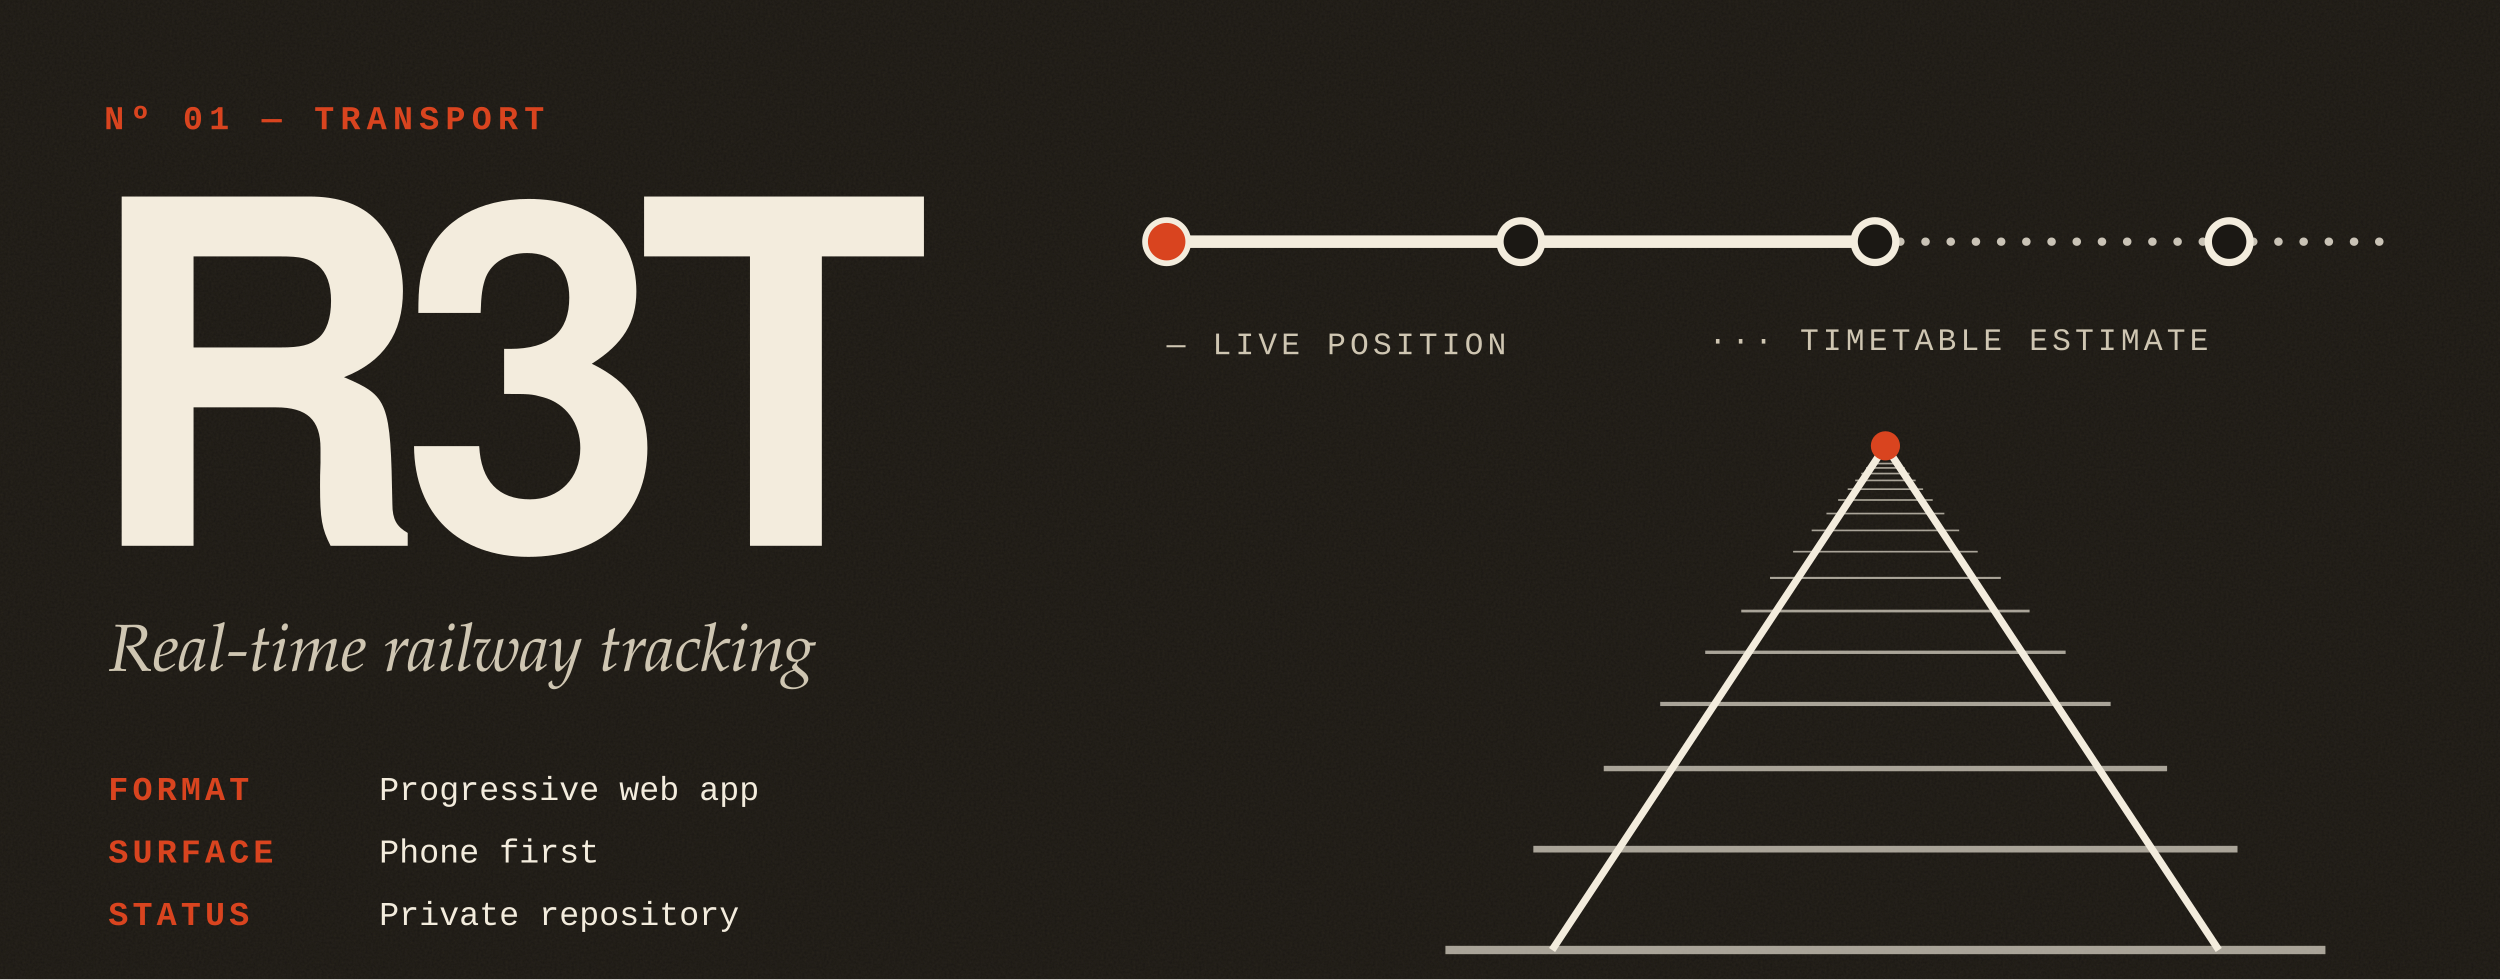
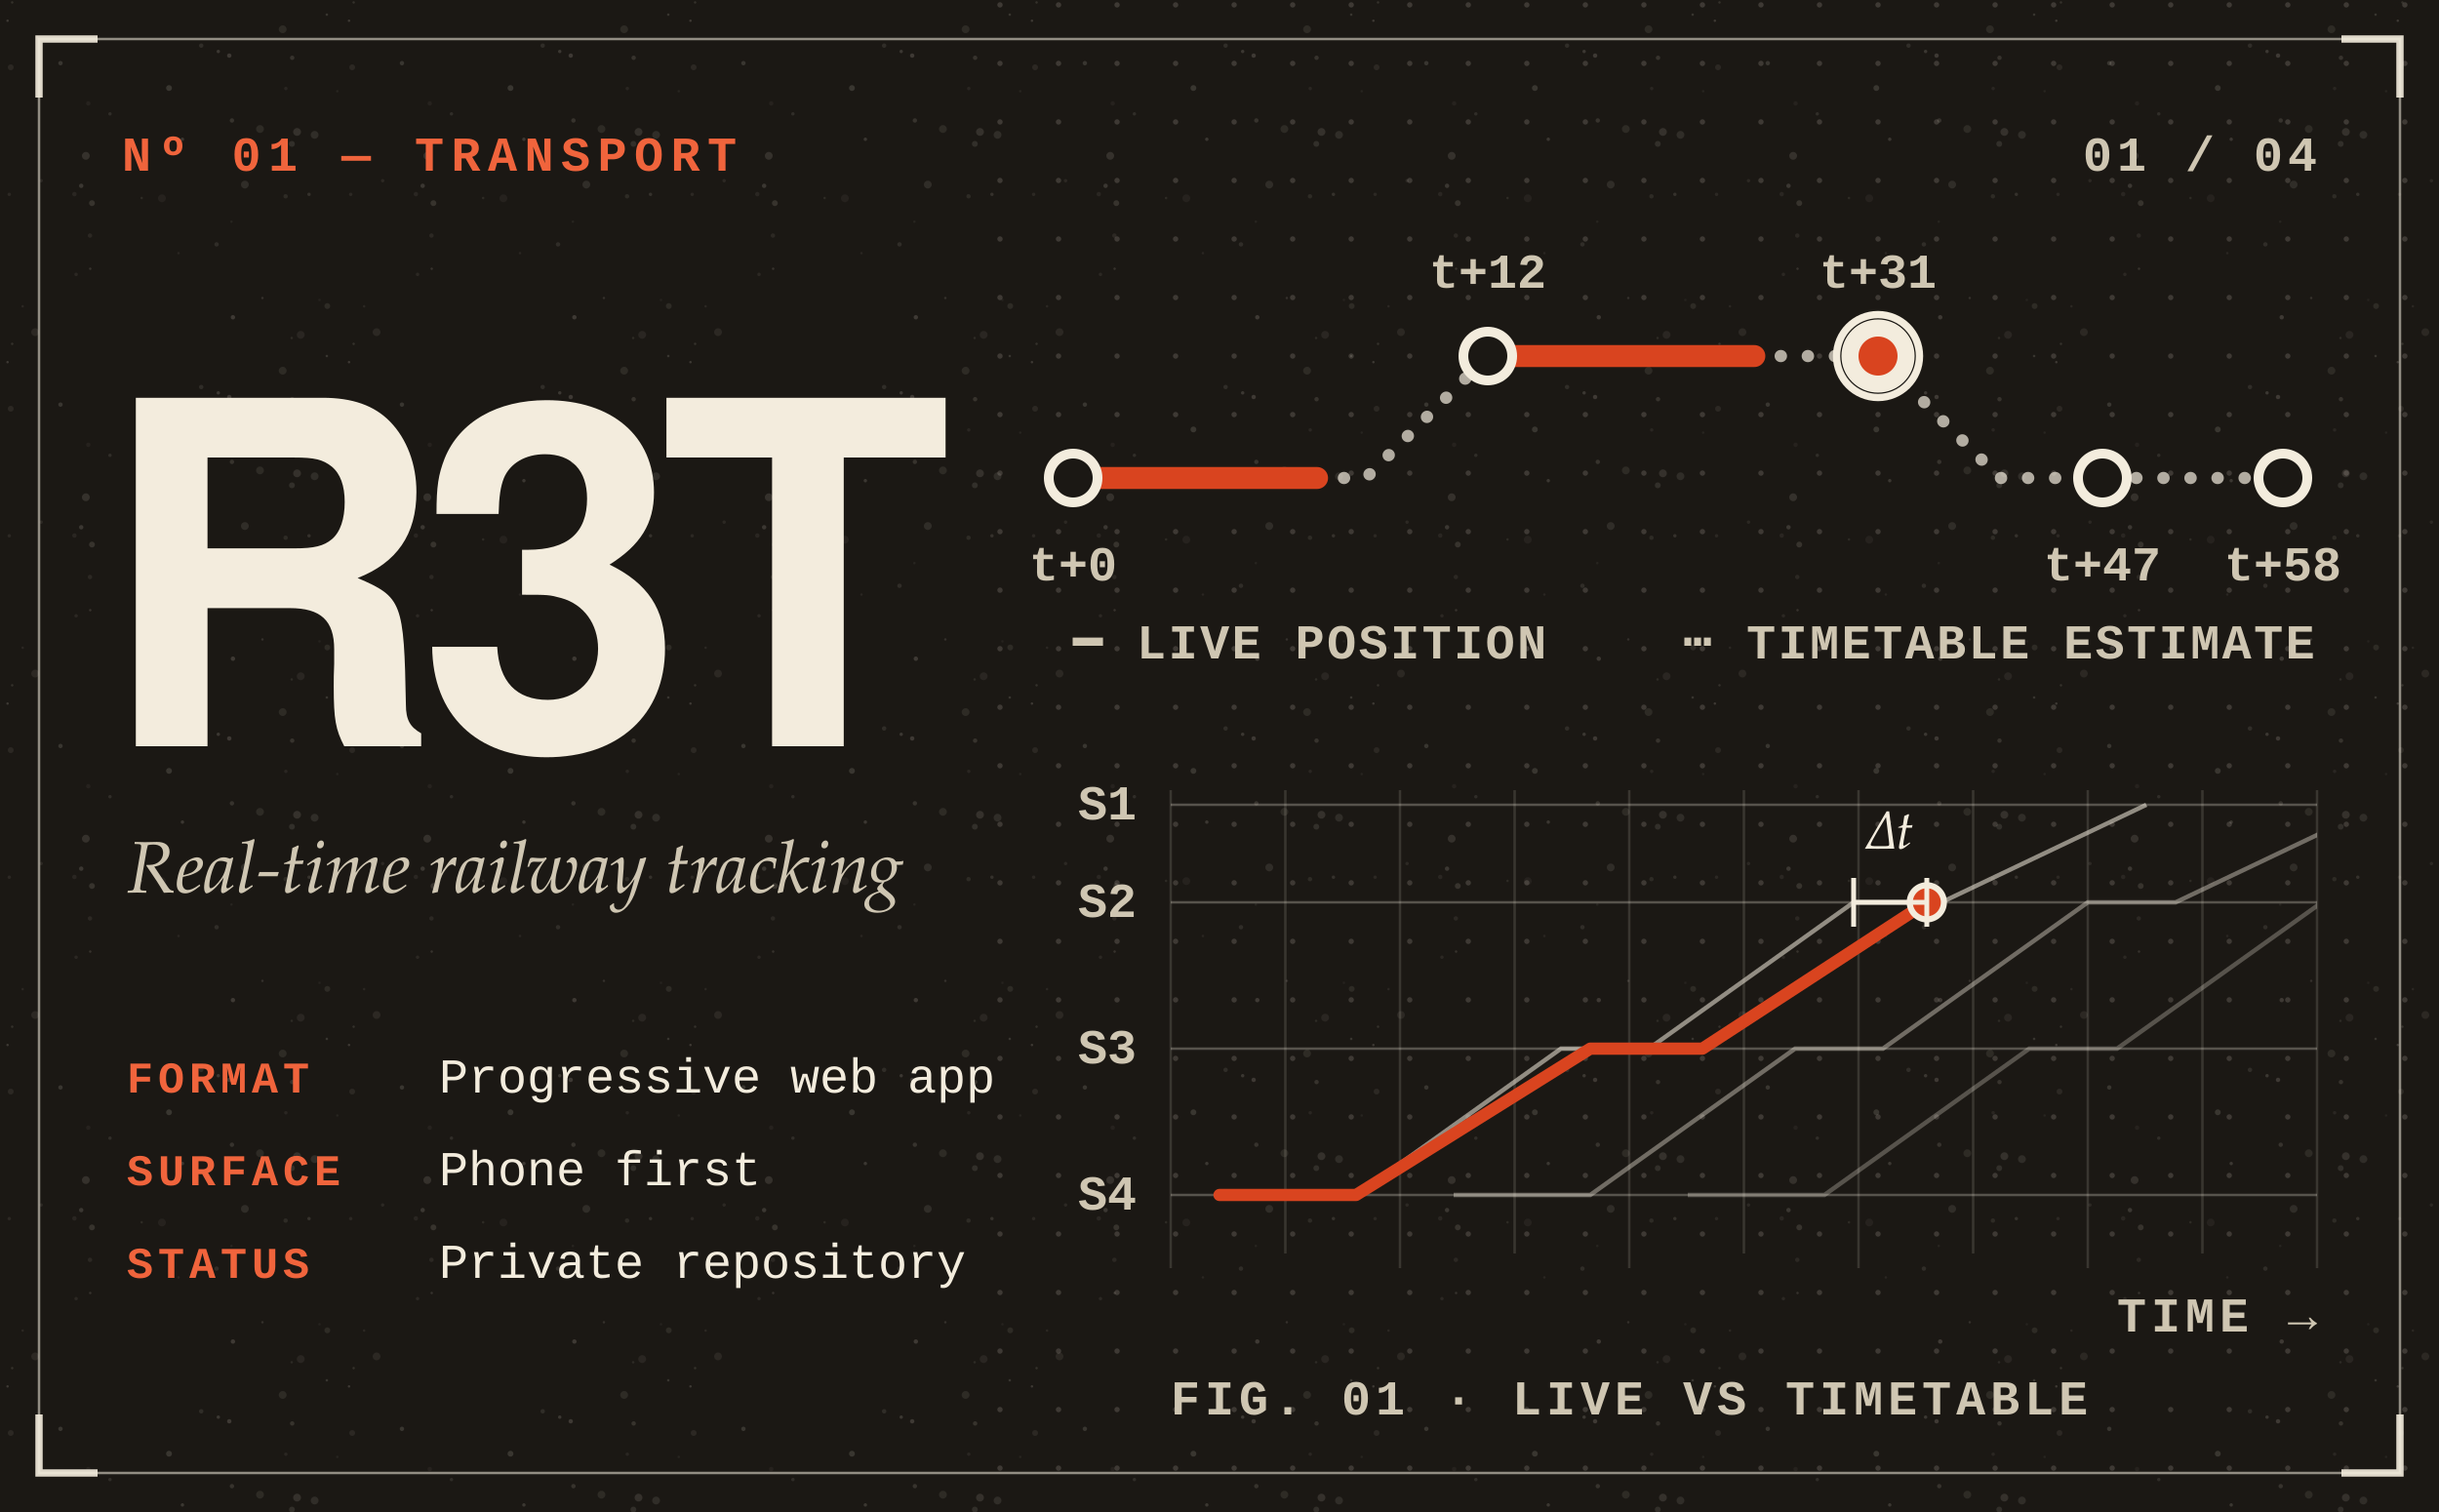
- <svg xmlns="http://www.w3.org/2000/svg" viewBox="0 0 1200 470" width="1200" height="470" role="img" aria-labelledby="t d">
-   <style>@keyframes go{0%{transform:translateX(0);opacity:0}10%{opacity:1}82%{opacity:1}100%{transform:translateX(340px);opacity:0}}.m{animation:go 11s cubic-bezier(.5,0,.5,1) infinite}@media (prefers-reduced-motion: reduce){*{animation:none!important}}</style>
+ <svg xmlns="http://www.w3.org/2000/svg" viewBox="0 0 1000 620" width="1000" height="620" role="img" aria-labelledby="t d">
+   <style>@keyframes dr{0%{stroke-dashoffset:100}70%,100%{stroke-dashoffset:0}}@keyframes mv{0%{offset-distance:0%;opacity:0}6%{opacity:1}70%{offset-distance:100%;opacity:1}94%{offset-distance:100%;opacity:1}100%{offset-distance:100%;opacity:0}}.live{stroke-dasharray:100;animation:dr 12s cubic-bezier(.5,0,.4,1) infinite}.m{transform:translate(770px,146px)}@supports (offset-path: path('M0 0')){.m{transform:none;offset-path:path('M440 196 H560 L610 146 H770');offset-rotate:0deg;animation:mv 12s cubic-bezier(.5,0,.4,1) infinite}}@media (prefers-reduced-motion: reduce){.live{stroke-dashoffset:0}.m{offset-path:none!important;transform:translate(770px,146px)!important;opacity:1!important}}@media (prefers-reduced-motion: reduce){*{animation:none!important}}</style>
  <defs>
-     <filter id="grain" x="0" y="0" width="100%" height="100%">
-       <feTurbulence type="fractalNoise" baseFrequency=".85" numOctaves="2" seed="4" result="n" />
-       <feColorMatrix in="n" type="matrix" values="0 0 0 0 .25  0 0 0 0 .2  0 0 0 0 .1  0 0 0 .11 0" />
-     </filter>
+     <pattern id="sp1" width="140" height="140" patternUnits="userSpaceOnUse">
+       <circle cx="33.3" cy="76.2" r="0.9" fill="#F3ECDD" fill-opacity="0.15" />
+       <circle cx="66.4" cy="81.3" r="1.6" fill="#F3ECDD" fill-opacity="0.05" />
+       <circle cx="117.2" cy="36.3" r="0.7" fill="#F3ECDD" fill-opacity="0.07" />
+       <circle cx="100.4" cy="75.7" r="1.6" fill="#F3ECDD" fill-opacity="0.10" />
+       <circle cx="89.5" cy="21.1" r="0.7" fill="#F3ECDD" fill-opacity="0.15" />
+       <circle cx="73.2" cy="103.8" r="0.5" fill="#F3ECDD" fill-opacity="0.07" />
+       <circle cx="134.0" cy="6.0" r="0.5" fill="#F3ECDD" fill-opacity="0.14" />
+       <circle cx="37.7" cy="83.3" r="1.2" fill="#F3ECDD" fill-opacity="0.13" />
+       <circle cx="129.0" cy="55.3" r="1.6" fill="#F3ECDD" fill-opacity="0.10" />
+       <circle cx="131.0" cy="123.0" r="0.5" fill="#F3ECDD" fill-opacity="0.05" />
+       <circle cx="69.3" cy="36.1" r="1.2" fill="#F3ECDD" fill-opacity="0.14" />
+       <circle cx="119.7" cy="59.0" r="1.2" fill="#F3ECDD" fill-opacity="0.11" />
+       <circle cx="74.8" cy="57.1" r="0.7" fill="#F3ECDD" fill-opacity="0.15" />
+       <circle cx="95.5" cy="130.1" r="0.9" fill="#F3ECDD" fill-opacity="0.16" />
+       <circle cx="94.0" cy="22.8" r="0.9" fill="#F3ECDD" fill-opacity="0.16" />
+       <circle cx="126.7" cy="79.7" r="0.7" fill="#F3ECDD" fill-opacity="0.12" />
+       <circle cx="138.3" cy="37.4" r="0.5" fill="#F3ECDD" fill-opacity="0.06" />
+       <circle cx="119.6" cy="138.6" r="0.5" fill="#F3ECDD" fill-opacity="0.09" />
+       <circle cx="9.3" cy="125.6" r="0.5" fill="#F3ECDD" fill-opacity="0.08" />
+       <circle cx="107.6" cy="122.2" r="0.5" fill="#F3ECDD" fill-opacity="0.12" />
+       <circle cx="106.6" cy="52.9" r="1.6" fill="#F3ECDD" fill-opacity="0.09" />
+       <circle cx="123.3" cy="137.3" r="1.6" fill="#F3ECDD" fill-opacity="0.07" />
+       <circle cx="5.0" cy="1.0" r="0.5" fill="#F3ECDD" fill-opacity="0.12" />
+       <circle cx="4.4" cy="27.6" r="1.2" fill="#F3ECDD" fill-opacity="0.08" />
+       <circle cx="36.9" cy="96.6" r="0.9" fill="#F3ECDD" fill-opacity="0.08" />
+       <circle cx="134.2" cy="125.5" r="1.2" fill="#F3ECDD" fill-opacity="0.09" />
+       <circle cx="121.8" cy="54.1" r="1.6" fill="#F3ECDD" fill-opacity="0.12" />
+       <circle cx="14.4" cy="136.2" r="1.6" fill="#F3ECDD" fill-opacity="0.08" />
+       <circle cx="88.8" cy="100.2" r="0.9" fill="#F3ECDD" fill-opacity="0.10" />
+       <circle cx="36.2" cy="42.4" r="0.9" fill="#F3ECDD" fill-opacity="0.05" />
+       <circle cx="58.1" cy="81.2" r="0.5" fill="#F3ECDD" fill-opacity="0.09" />
+       <circle cx="82.5" cy="18.7" r="0.9" fill="#F3ECDD" fill-opacity="0.10" />
+       <circle cx="95.1" cy="49.4" r="0.9" fill="#F3ECDD" fill-opacity="0.13" />
+       <circle cx="3.1" cy="8.5" r="0.5" fill="#F3ECDD" fill-opacity="0.16" />
+       <circle cx="35.2" cy="63.9" r="1.6" fill="#F3ECDD" fill-opacity="0.12" />
+       <circle cx="24.8" cy="25.9" r="0.9" fill="#F3ECDD" fill-opacity="0.14" />
+       <circle cx="37.0" cy="110.2" r="0.5" fill="#F3ECDD" fill-opacity="0.13" />
+       <circle cx="3.8" cy="79.7" r="0.7" fill="#F3ECDD" fill-opacity="0.08" />
+       <circle cx="31.2" cy="112.5" r="0.7" fill="#F3ECDD" fill-opacity="0.08" />
+       <circle cx="94.9" cy="90.9" r="0.5" fill="#F3ECDD" fill-opacity="0.06" />
+       <circle cx="45.1" cy="46.7" r="0.7" fill="#F3ECDD" fill-opacity="0.10" />
+       <circle cx="119.8" cy="23.7" r="0.9" fill="#F3ECDD" fill-opacity="0.13" />
+       <circle cx="30.5" cy="79.6" r="0.9" fill="#F3ECDD" fill-opacity="0.07" />
+       <circle cx="16.9" cy="74.1" r="0.7" fill="#F3ECDD" fill-opacity="0.08" />
+       <circle cx="117.1" cy="80.5" r="0.9" fill="#F3ECDD" fill-opacity="0.09" />
+       <circle cx="115.9" cy="12.0" r="1.6" fill="#F3ECDD" fill-opacity="0.09" />
+     </pattern>
+     <pattern id="dots" width="24" height="24" patternUnits="userSpaceOnUse">
+       <circle cx="2" cy="2" r="1.1" fill="#F3ECDD" fill-opacity=".16" />
+     </pattern>
+     <clipPath id="chart">
+       <rect x="480" y="324" width="470" height="196" />
+     </clipPath>
  </defs>
-   <rect width="1200" height="470" fill="#1B1814" />
-   <rect width="1200" height="470" filter="url(#grain)" />
-   <text x="50" y="62" font-family="ui-monospace,'SF Mono',Menlo,Consolas,'Liberation Mono','DejaVu Sans Mono',monospace" font-size="16" font-weight="700" fill="#D9441F" text-anchor="start" letter-spacing="3">Nº 01 — TRANSPORT</text>
-   <text x="40" y="262" font-family="'Helvetica Neue',Helvetica,'Arial Nova',Arial,'Inter',sans-serif" font-size="230" font-weight="700" fill="#F3ECDD" text-anchor="start" letter-spacing="-14">R3T</text>
-   <text x="52" y="322" font-family="'Iowan Old Style','Palatino Linotype',Palatino,'Book Antiqua','Charter','Bitstream Charter',Georgia,serif" font-size="32" font-weight="400" fill="#CFC6B2" text-anchor="start" letter-spacing="0" font-style="italic">Real-time railway tracking</text>
-   <text x="52" y="384" font-family="ui-monospace,'SF Mono',Menlo,Consolas,'Liberation Mono','DejaVu Sans Mono',monospace" font-size="16" font-weight="700" fill="#D9441F" text-anchor="start" letter-spacing="2">FORMAT</text>
-   <text x="182" y="384" font-family="ui-monospace,'SF Mono',Menlo,Consolas,'Liberation Mono','DejaVu Sans Mono',monospace" font-size="16" font-weight="400" fill="#F3ECDD" text-anchor="start" letter-spacing="0">Progressive web app</text>
-   <text x="52" y="414" font-family="ui-monospace,'SF Mono',Menlo,Consolas,'Liberation Mono','DejaVu Sans Mono',monospace" font-size="16" font-weight="700" fill="#D9441F" text-anchor="start" letter-spacing="2">SURFACE</text>
-   <text x="182" y="414" font-family="ui-monospace,'SF Mono',Menlo,Consolas,'Liberation Mono','DejaVu Sans Mono',monospace" font-size="16" font-weight="400" fill="#F3ECDD" text-anchor="start" letter-spacing="0">Phone first</text>
-   <text x="52" y="444" font-family="ui-monospace,'SF Mono',Menlo,Consolas,'Liberation Mono','DejaVu Sans Mono',monospace" font-size="16" font-weight="700" fill="#D9441F" text-anchor="start" letter-spacing="2">STATUS</text>
-   <text x="182" y="444" font-family="ui-monospace,'SF Mono',Menlo,Consolas,'Liberation Mono','DejaVu Sans Mono',monospace" font-size="16" font-weight="400" fill="#F3ECDD" text-anchor="start" letter-spacing="0">Private repository</text>
-   <line x1="560" y1="116" x2="900" y2="116" stroke="#F3ECDD" stroke-width="6" stroke-linecap="round" />
-   <line x1="900" y1="116" x2="1150" y2="116" stroke="#F3ECDD" stroke-width="4" stroke-dasharray="0.1 12" stroke-linecap="round" stroke-opacity=".8" />
-   <circle cx="560" cy="116" r="10" fill="#1B1814" stroke="#F3ECDD" stroke-width="3.5" />
-   <circle cx="730" cy="116" r="10" fill="#1B1814" stroke="#F3ECDD" stroke-width="3.5" />
-   <circle cx="900" cy="116" r="10" fill="#1B1814" stroke="#F3ECDD" stroke-width="3.5" />
-   <circle cx="1070" cy="116" r="10" fill="#1B1814" stroke="#F3ECDD" stroke-width="3.5" />
-   <circle class="m" cx="560" cy="116" r="9" fill="#D9441F" />
-   <text x="560" y="170" font-family="ui-monospace,'SF Mono',Menlo,Consolas,'Liberation Mono','DejaVu Sans Mono',monospace" font-size="15" font-weight="500" fill="#CFC6B2" text-anchor="start" letter-spacing="2">— LIVE POSITION</text>
-   <text x="820" y="168" font-family="ui-monospace,'SF Mono',Menlo,Consolas,'Liberation Mono','DejaVu Sans Mono',monospace" font-size="15" font-weight="500" fill="#CFC6B2" text-anchor="start" letter-spacing="2">··· TIMETABLE ESTIMATE</text>
-   <line x1="745" y1="456" x2="905" y2="214" stroke="#F3ECDD" stroke-width="3.5" />
-   <line x1="1065" y1="456" x2="905" y2="214" stroke="#F3ECDD" stroke-width="3.5" />
-   <line x1="693.8" y1="456.0" x2="1116.2" y2="456.0" stroke="#F3ECDD" stroke-opacity=".65" stroke-width="4.0" />
-   <line x1="736.0" y1="407.6" x2="1074.0" y2="407.6" stroke="#F3ECDD" stroke-opacity=".65" stroke-width="3.2" />
-   <line x1="769.8" y1="368.9" x2="1040.2" y2="368.9" stroke="#F3ECDD" stroke-opacity=".65" stroke-width="2.6" />
-   <line x1="796.9" y1="337.9" x2="1013.1" y2="337.9" stroke="#F3ECDD" stroke-opacity=".65" stroke-width="2.0" />
-   <line x1="818.5" y1="313.1" x2="991.5" y2="313.1" stroke="#F3ECDD" stroke-opacity=".65" stroke-width="1.6" />
-   <line x1="835.8" y1="293.3" x2="974.2" y2="293.3" stroke="#F3ECDD" stroke-opacity=".65" stroke-width="1.3" />
-   <line x1="849.6" y1="277.4" x2="960.4" y2="277.4" stroke="#F3ECDD" stroke-opacity=".65" stroke-width="1.0" />
-   <line x1="860.7" y1="264.8" x2="949.3" y2="264.8" stroke="#F3ECDD" stroke-opacity=".65" stroke-width="0.8" />
-   <line x1="869.6" y1="254.6" x2="940.4" y2="254.6" stroke="#F3ECDD" stroke-opacity=".65" stroke-width="0.8" />
-   <line x1="876.7" y1="246.5" x2="933.3" y2="246.5" stroke="#F3ECDD" stroke-opacity=".65" stroke-width="0.8" />
-   <line x1="882.3" y1="240.0" x2="927.7" y2="240.0" stroke="#F3ECDD" stroke-opacity=".65" stroke-width="0.8" />
-   <line x1="886.9" y1="234.8" x2="923.1" y2="234.8" stroke="#F3ECDD" stroke-opacity=".65" stroke-width="0.8" />
-   <line x1="890.5" y1="230.6" x2="919.5" y2="230.6" stroke="#F3ECDD" stroke-opacity=".65" stroke-width="0.8" />
-   <line x1="893.4" y1="227.3" x2="916.6" y2="227.3" stroke="#F3ECDD" stroke-opacity=".65" stroke-width="0.8" />
-   <line x1="895.7" y1="224.6" x2="914.3" y2="224.6" stroke="#F3ECDD" stroke-opacity=".65" stroke-width="0.8" />
-   <line x1="897.6" y1="222.5" x2="912.4" y2="222.5" stroke="#F3ECDD" stroke-opacity=".65" stroke-width="0.8" />
-   <circle cx="905" cy="214" r="7" fill="#D9441F" />
+   <rect width="1000" height="620" fill="#1B1814" />
+   <rect width="1000" height="620" fill="url(#sp1)" />
+   <rect x="400" y="0" width="600" height="620" fill="url(#dots)" />
+   <rect x="16" y="16" width="968" height="588" fill="none" stroke="#F3ECDD" stroke-opacity="0.55" stroke-width="1" />
+   <g stroke="#F3ECDD" stroke-width="3" stroke-opacity=".9">
+     <path d="M16 40V16H40" fill="none" />
+     <path d="M984 40V16H960" fill="none" />
+     <path d="M16 580V604H40" fill="none" />
+     <path d="M984 580V604H960" fill="none" />
+   </g>
+   <text x="50" y="70" font-family="ui-monospace,'SF Mono',Menlo,Consolas,'Liberation Mono','DejaVu Sans Mono',monospace" font-size="20" font-weight="700" fill="#F0643C" text-anchor="start" letter-spacing="3">Nº 01 — TRANSPORT</text>
+   <text x="40" y="306" font-family="'Helvetica Neue',Helvetica,'Arial Nova',Arial,'Inter',sans-serif" font-size="196" font-weight="700" fill="#F3ECDD" text-anchor="start" letter-spacing="-10">R3T</text>
+   <text x="52" y="366" font-family="'Iowan Old Style','Palatino Linotype',Palatino,'Book Antiqua','Charter','Bitstream Charter',Georgia,serif" font-size="30" font-weight="400" fill="#CFC6B2" text-anchor="start" letter-spacing="0" font-style="italic">Real-time railway tracking</text>
+   <text x="52" y="448" font-family="ui-monospace,'SF Mono',Menlo,Consolas,'Liberation Mono','DejaVu Sans Mono',monospace" font-size="18" font-weight="700" fill="#F0643C" text-anchor="start" letter-spacing="2">FORMAT</text>
+   <text x="180" y="448" font-family="ui-monospace,'SF Mono',Menlo,Consolas,'Liberation Mono','DejaVu Sans Mono',monospace" font-size="20" font-weight="400" fill="#F3ECDD" text-anchor="start" letter-spacing="0">Progressive web app</text>
+   <text x="52" y="486" font-family="ui-monospace,'SF Mono',Menlo,Consolas,'Liberation Mono','DejaVu Sans Mono',monospace" font-size="18" font-weight="700" fill="#F0643C" text-anchor="start" letter-spacing="2">SURFACE</text>
+   <text x="180" y="486" font-family="ui-monospace,'SF Mono',Menlo,Consolas,'Liberation Mono','DejaVu Sans Mono',monospace" font-size="20" font-weight="400" fill="#F3ECDD" text-anchor="start" letter-spacing="0">Phone first</text>
+   <text x="52" y="524" font-family="ui-monospace,'SF Mono',Menlo,Consolas,'Liberation Mono','DejaVu Sans Mono',monospace" font-size="18" font-weight="700" fill="#F0643C" text-anchor="start" letter-spacing="2">STATUS</text>
+   <text x="180" y="524" font-family="ui-monospace,'SF Mono',Menlo,Consolas,'Liberation Mono','DejaVu Sans Mono',monospace" font-size="20" font-weight="400" fill="#F3ECDD" text-anchor="start" letter-spacing="0">Private repository</text>
+   <path d="M440 196 H560 L610 146 H770 L820 196 H930" fill="none" stroke="#F3ECDD" stroke-opacity=".7" stroke-width="5" stroke-dasharray="0.1 11" stroke-linecap="round" />
+   <path class="live" pathLength="100" d="M440 196 H560 L610 146 H770" fill="none" stroke="#D9441F" stroke-width="9" stroke-linecap="round" stroke-linejoin="round" />
+   <circle cx="440" cy="196" r="10" fill="#1B1814" stroke="#F3ECDD" stroke-width="4" />
+   <text x="440" y="238" font-family="ui-monospace,'SF Mono',Menlo,Consolas,'Liberation Mono','DejaVu Sans Mono',monospace" font-size="20" font-weight="700" fill="#CFC6B2" text-anchor="middle" letter-spacing="0">t+0</text>
+   <circle cx="610" cy="146" r="10" fill="#1B1814" stroke="#F3ECDD" stroke-width="4" />
+   <text x="610" y="118" font-family="ui-monospace,'SF Mono',Menlo,Consolas,'Liberation Mono','DejaVu Sans Mono',monospace" font-size="20" font-weight="700" fill="#CFC6B2" text-anchor="middle" letter-spacing="0">t+12</text>
+   <circle cx="770" cy="146" r="17" fill="#1B1814" stroke="#F3ECDD" stroke-width="3" />
+   <circle cx="770" cy="146" r="8" fill="#F3ECDD" />
+   <text x="770" y="118" font-family="ui-monospace,'SF Mono',Menlo,Consolas,'Liberation Mono','DejaVu Sans Mono',monospace" font-size="20" font-weight="700" fill="#CFC6B2" text-anchor="middle" letter-spacing="0">t+31</text>
+   <circle cx="862" cy="196" r="10" fill="#1B1814" stroke="#F3ECDD" stroke-width="4" />
+   <text x="862" y="238" font-family="ui-monospace,'SF Mono',Menlo,Consolas,'Liberation Mono','DejaVu Sans Mono',monospace" font-size="20" font-weight="700" fill="#CFC6B2" text-anchor="middle" letter-spacing="0">t+47</text>
+   <circle cx="936" cy="196" r="10" fill="#1B1814" stroke="#F3ECDD" stroke-width="4" />
+   <text x="936" y="238" font-family="ui-monospace,'SF Mono',Menlo,Consolas,'Liberation Mono','DejaVu Sans Mono',monospace" font-size="20" font-weight="700" fill="#CFC6B2" text-anchor="middle" letter-spacing="0">t+58</text>
+   <g class="m">
+     <circle r="15" fill="#F3ECDD" />
+     <circle r="8" fill="#D9441F" />
+   </g>
+   <text x="440" y="270" font-family="ui-monospace,'SF Mono',Menlo,Consolas,'Liberation Mono','DejaVu Sans Mono',monospace" font-size="20" font-weight="700" fill="#CFC6B2" text-anchor="start" letter-spacing="1">━ LIVE POSITION</text>
+   <text x="690" y="270" font-family="ui-monospace,'SF Mono',Menlo,Consolas,'Liberation Mono','DejaVu Sans Mono',monospace" font-size="20" font-weight="700" fill="#CFC6B2" text-anchor="start" letter-spacing="1">┅ TIMETABLE ESTIMATE</text>
+   <g>
+     <line x1="480" y1="490" x2="950" y2="490" stroke="#F3ECDD" stroke-opacity=".28" />
+     <line x1="480" y1="430" x2="950" y2="430" stroke="#F3ECDD" stroke-opacity=".28" />
+     <line x1="480" y1="370" x2="950" y2="370" stroke="#F3ECDD" stroke-opacity=".28" />
+     <line x1="480" y1="330" x2="950" y2="330" stroke="#F3ECDD" stroke-opacity=".28" />
+     <line x1="480" y1="324" x2="480" y2="520" stroke="#F3ECDD" stroke-opacity=".14" />
+     <line x1="527" y1="324" x2="527" y2="514" stroke="#F3ECDD" stroke-opacity=".14" />
+     <line x1="574" y1="324" x2="574" y2="520" stroke="#F3ECDD" stroke-opacity=".14" />
+     <line x1="621" y1="324" x2="621" y2="514" stroke="#F3ECDD" stroke-opacity=".14" />
+     <line x1="668" y1="324" x2="668" y2="520" stroke="#F3ECDD" stroke-opacity=".14" />
+     <line x1="715" y1="324" x2="715" y2="514" stroke="#F3ECDD" stroke-opacity=".14" />
+     <line x1="762" y1="324" x2="762" y2="520" stroke="#F3ECDD" stroke-opacity=".14" />
+     <line x1="809" y1="324" x2="809" y2="514" stroke="#F3ECDD" stroke-opacity=".14" />
+     <line x1="856" y1="324" x2="856" y2="520" stroke="#F3ECDD" stroke-opacity=".14" />
+     <line x1="903" y1="324" x2="903" y2="514" stroke="#F3ECDD" stroke-opacity=".14" />
+     <line x1="950" y1="324" x2="950" y2="520" stroke="#F3ECDD" stroke-opacity=".14" />
+     <text x="466" y="496" font-family="ui-monospace,'SF Mono',Menlo,Consolas,'Liberation Mono','DejaVu Sans Mono',monospace" font-size="20" font-weight="700" fill="#CFC6B2" text-anchor="end" letter-spacing="0">S4</text>
+     <text x="466" y="436" font-family="ui-monospace,'SF Mono',Menlo,Consolas,'Liberation Mono','DejaVu Sans Mono',monospace" font-size="20" font-weight="700" fill="#CFC6B2" text-anchor="end" letter-spacing="0">S3</text>
+     <text x="466" y="376" font-family="ui-monospace,'SF Mono',Menlo,Consolas,'Liberation Mono','DejaVu Sans Mono',monospace" font-size="20" font-weight="700" fill="#CFC6B2" text-anchor="end" letter-spacing="0">S2</text>
+     <text x="466" y="336" font-family="ui-monospace,'SF Mono',Menlo,Consolas,'Liberation Mono','DejaVu Sans Mono',monospace" font-size="20" font-weight="700" fill="#CFC6B2" text-anchor="end" letter-spacing="0">S1</text>
+   </g>
+   <g clip-path="url(#chart)">
+     <path d="M500 490 L556 490 L640 430 L676 430 L760 370 L796 370 L880 330" fill="none" stroke="#F3ECDD" stroke-opacity="0.55" stroke-width="1.8" />
+     <path d="M596 490 L652 490 L736 430 L772 430 L856 370 L892 370 L976 330" fill="none" stroke="#F3ECDD" stroke-opacity="0.4" stroke-width="1.8" />
+     <path d="M692 490 L748 490 L832 430 L868 430 L952 370 L988 370 L1072 330" fill="none" stroke="#F3ECDD" stroke-opacity="0.28" stroke-width="1.8" />
+   </g>
+   <path d="M500 490 L556 490 L652 430 L698 430 L790 370" fill="none" stroke="#D9441F" stroke-width="5" stroke-linecap="round" stroke-linejoin="round" />
+   <circle cx="790" cy="370" r="7" fill="#D9441F" stroke="#F3ECDD" stroke-width="2.5" />
+   <path d="M760 370H790M760 360V380M790 360V380" stroke="#F3ECDD" stroke-width="2" fill="none" />
+   <text x="775" y="348" font-family="'Iowan Old Style','Palatino Linotype',Palatino,'Book Antiqua','Charter','Bitstream Charter',Georgia,serif" font-size="22" font-weight="400" fill="#F3ECDD" text-anchor="middle" letter-spacing="0" font-style="italic">Δt</text>
+   <text x="950" y="546" font-family="ui-monospace,'SF Mono',Menlo,Consolas,'Liberation Mono','DejaVu Sans Mono',monospace" font-size="20" font-weight="700" fill="#CFC6B2" text-anchor="end" letter-spacing="2">TIME →</text>
+   <text x="480" y="580" font-family="ui-monospace,'SF Mono',Menlo,Consolas,'Liberation Mono','DejaVu Sans Mono',monospace" font-size="20" font-weight="700" fill="#CFC6B2" text-anchor="start" letter-spacing="2">FIG. 01 · LIVE VS TIMETABLE</text>
+   <text x="950" y="70" font-family="ui-monospace,'SF Mono',Menlo,Consolas,'Liberation Mono','DejaVu Sans Mono',monospace" font-size="20" font-weight="700" fill="#CFC6B2" text-anchor="end" letter-spacing="2">01 / 04</text>
</svg>
